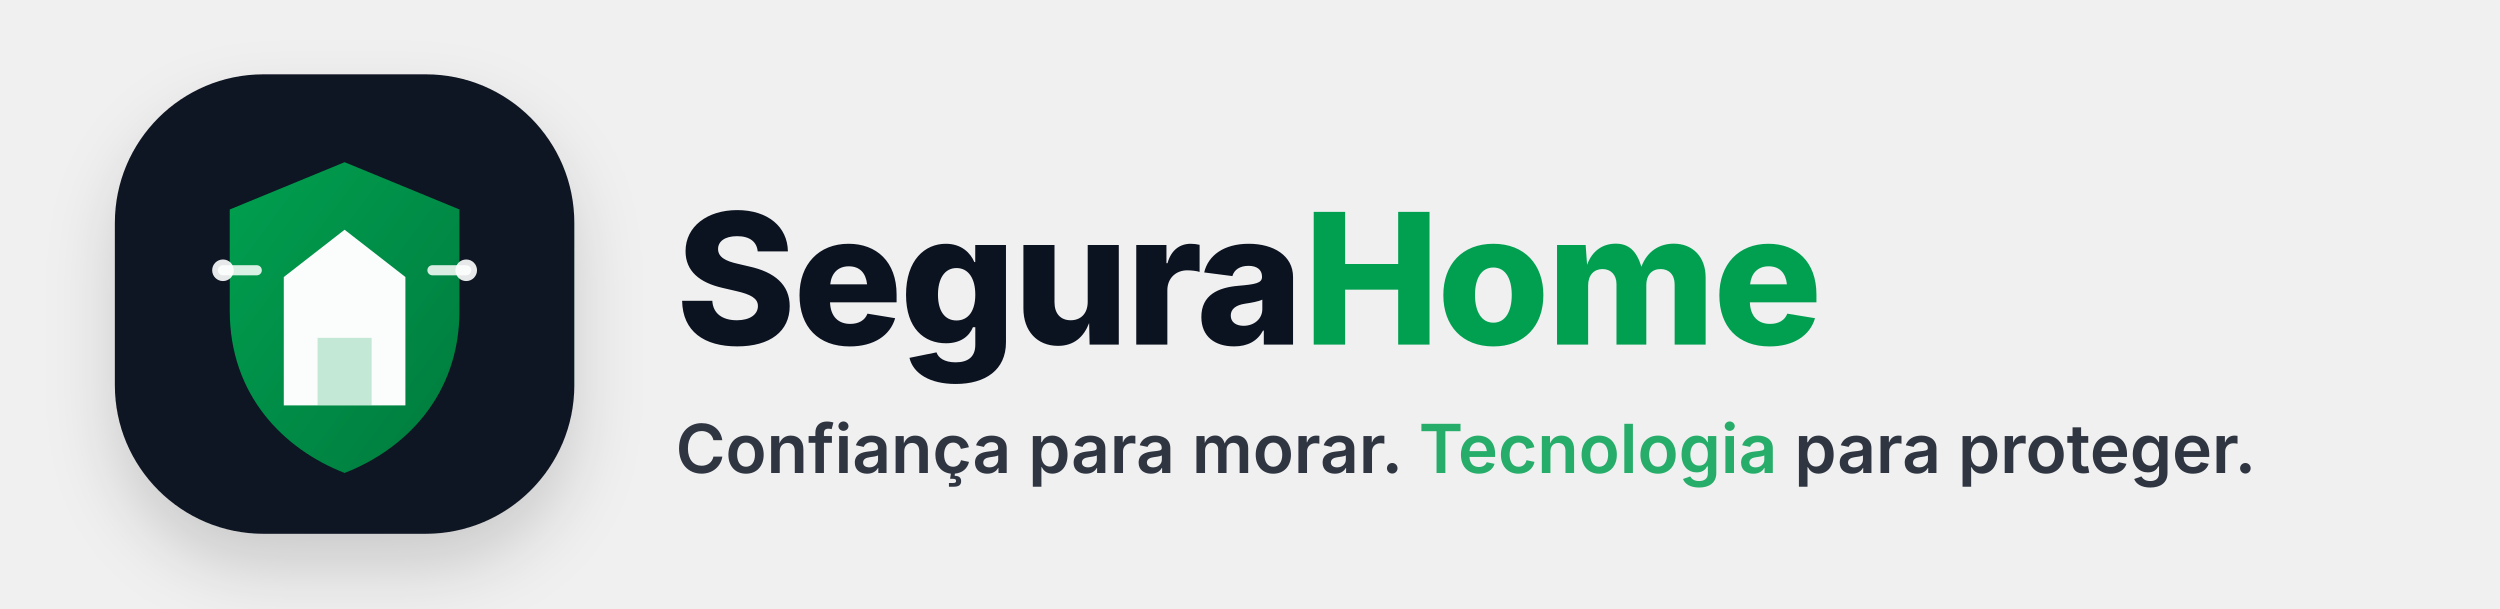
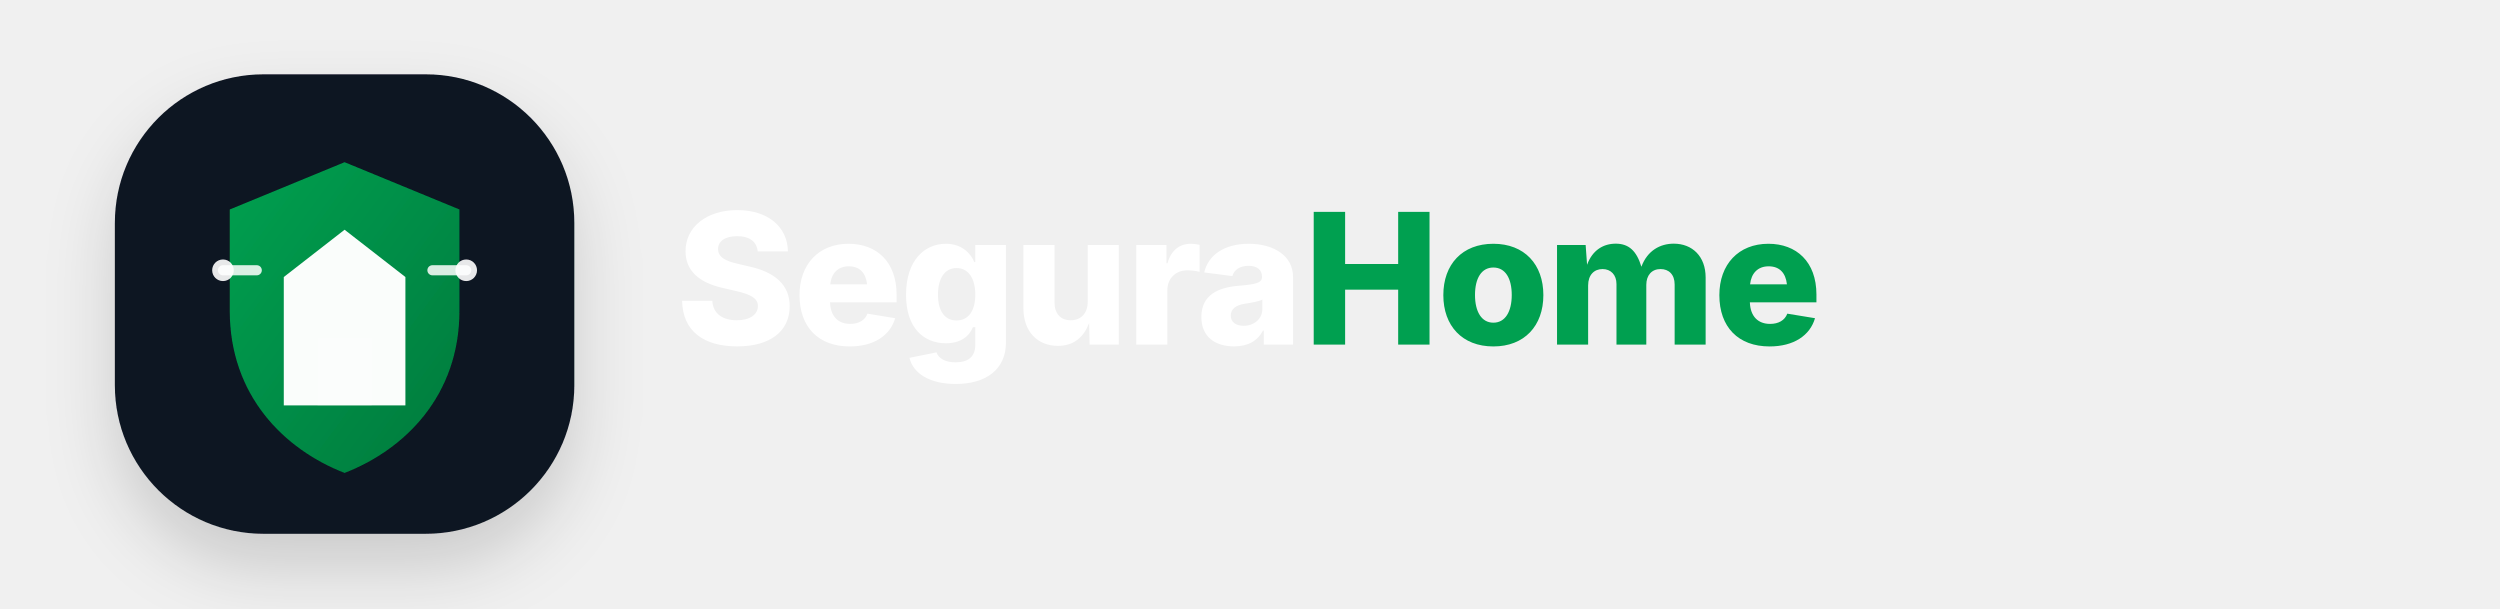
<svg xmlns="http://www.w3.org/2000/svg" width="740" height="180" viewBox="0 0 740 180" role="img" aria-label="SeguraHome Logo">
  <defs>
    <linearGradient id="greenGrad2" x1="0" y1="0" x2="1" y2="1">
      <stop offset="0%" stop-color="#00A050" />
      <stop offset="100%" stop-color="#007A3D" />
    </linearGradient>
    <filter id="softShadow" x="-30%" y="-30%" width="160%" height="160%">
      <feDropShadow dx="0" dy="10" stdDeviation="10" flood-color="#000000" flood-opacity="0.16" />
    </filter>
  </defs>
  <g transform="translate(34,22)" filter="url(#softShadow)">
    <rect x="0" y="0" width="136" height="136" rx="44" fill="#0B1220" />
    <path d="M68 26 L102 40 V70              C102 95 86 111 68 118              C50 111 34 95 34 70 V40 L68 26 Z" fill="url(#greenGrad2)" />
    <path d="M68 46 L86 60 V98 H50 V60 L68 46 Z" fill="#FFFFFF" opacity="0.98" />
-     <path d="M60 98 V78 H76 V98" fill="#00A050" opacity="0.22" />
+     <path d="M60 98 V78 H76 V98" fill="#FFFFFF" opacity="0.20" />
    <path d="M42 58 H32" stroke="#FFFFFF" stroke-width="3" stroke-linecap="round" opacity="0.85" />
    <path d="M104 58 H94" stroke="#FFFFFF" stroke-width="3" stroke-linecap="round" opacity="0.85" />
    <circle cx="32" cy="58" r="3.2" fill="#FFFFFF" opacity="0.9" />
    <circle cx="104" cy="58" r="3.2" fill="#FFFFFF" opacity="0.9" />
  </g>
  <g transform="translate(200,62)">
-     <text x="0" y="40" font-family="Sora, Inter, system-ui, -apple-system, Segoe UI, sans-serif" font-size="54" font-weight="800" letter-spacing="-0.9" fill="#0B1220">
+     <text x="0" y="40" font-family="Sora, Inter, system-ui, -apple-system, Segoe UI, sans-serif" font-size="54" font-weight="800" letter-spacing="-0.9" fill="#FFFFFF">
      Segura<tspan fill="#00A050">Home</tspan>
-     </text>
-     <text x="0" y="78" font-family="Inter, system-ui, -apple-system, Segoe UI, sans-serif" font-size="20" font-weight="600" fill="#0B1220" opacity="0.84">
-       Confiança para morar. <tspan fill="#00A050">Tecnologia</tspan> para proteger.
    </text>
  </g>
</svg>
